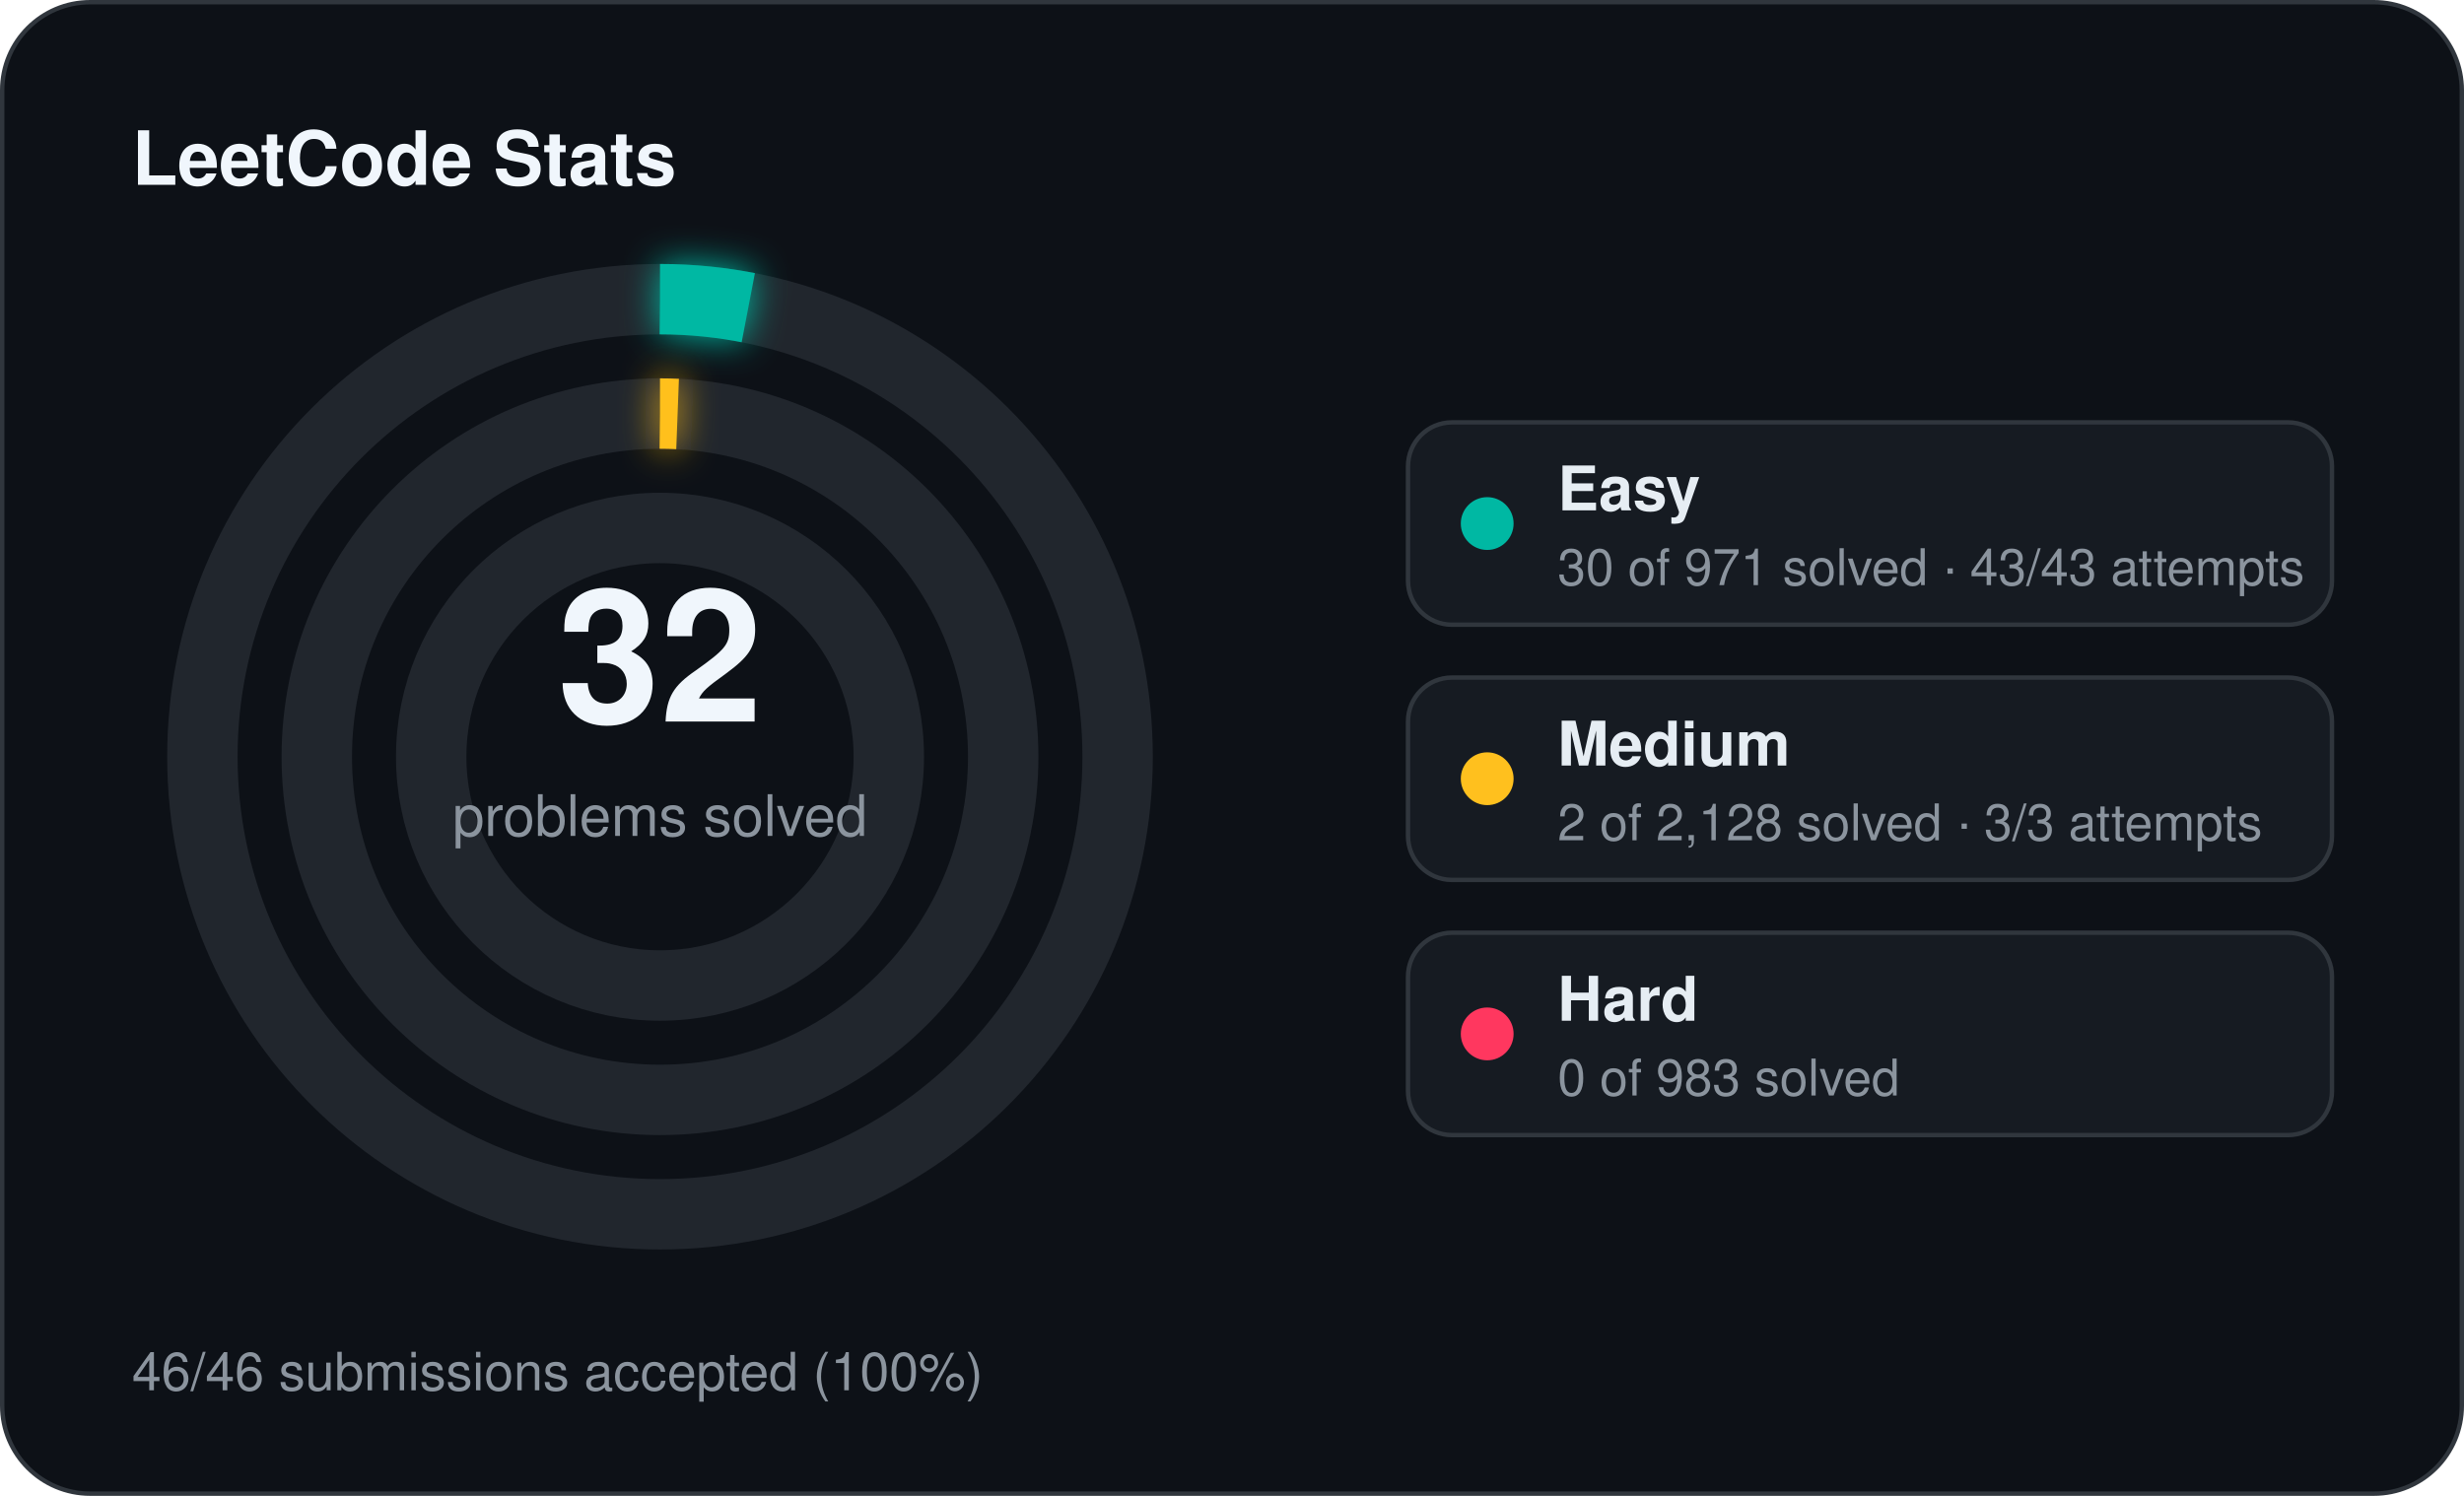
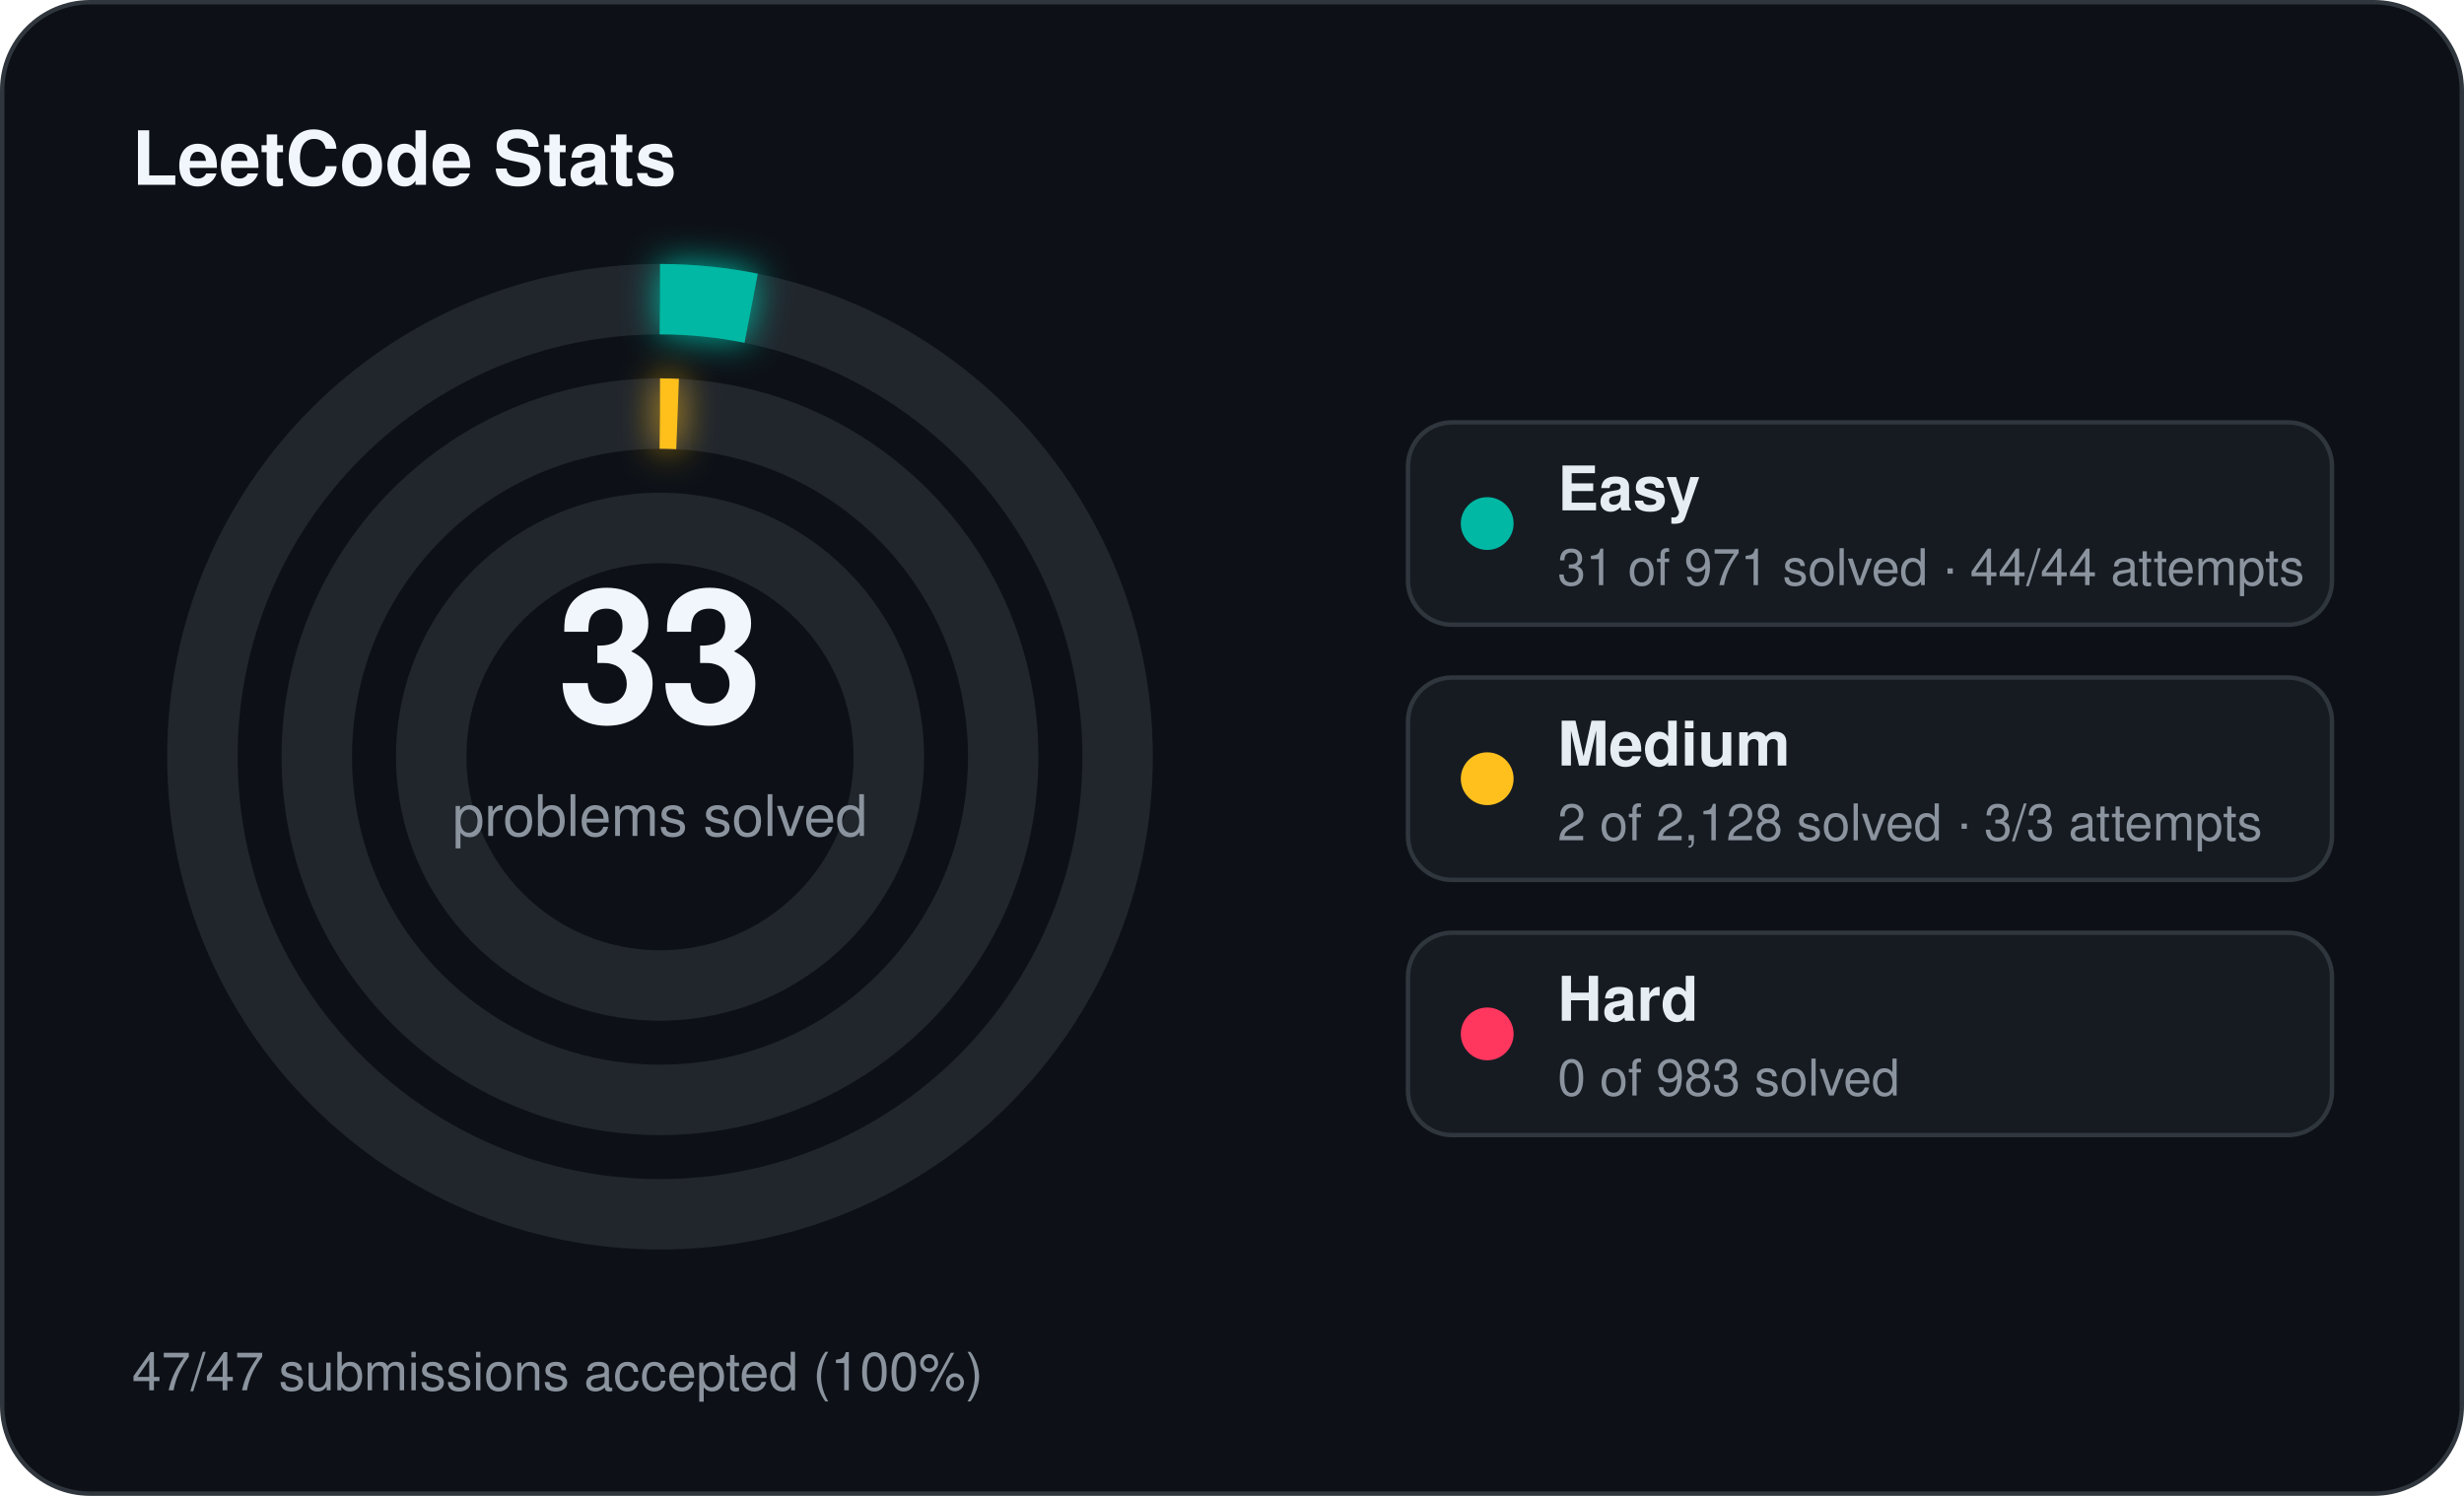
<svg xmlns="http://www.w3.org/2000/svg" width="560" height="340" viewBox="0 0 560 340">
  <defs>
    <filter id="stats-glow" x="-60%" y="-60%" width="220%" height="220%">
      <feGaussianBlur stdDeviation="4" result="blur" />
      <feMerge>
        <feMergeNode in="blur" />
        <feMergeNode in="SourceGraphic" />
      </feMerge>
    </filter>
  </defs>
  <rect x="0.5" y="0.5" width="559" height="339" rx="20" fill="#0d1117" stroke="#30363d" stroke-width="1" />
  <text x="30" y="42" fill="#f0f6fc" font-family="Segoe UI, Helvetica, Arial, sans-serif" font-size="17" font-weight="700">LeetCode Stats</text>
  <circle cx="150" cy="172" r="104" fill="none" stroke="#21262d" stroke-width="16" />
-   <circle cx="150" cy="172" r="104" fill="none" stroke="#00b8a3" stroke-width="16" stroke-linecap="butt" stroke-dasharray="20.19 653.45" transform="rotate(-90 150 172)" filter="url(#stats-glow)" />
+   <circle cx="150" cy="172" r="104" fill="none" stroke="#00b8a3" stroke-width="16" stroke-linecap="butt" stroke-dasharray="20.86 653.45" transform="rotate(-90 150 172)" filter="url(#stats-glow)" />
  <circle cx="150" cy="172" r="78" fill="none" stroke="#21262d" stroke-width="16" />
  <circle cx="150" cy="172" r="78" fill="none" stroke="#ffc01e" stroke-width="16" stroke-linecap="butt" stroke-dasharray="4.00 490.09" transform="rotate(-90 150 172)" filter="url(#stats-glow)" />
  <circle cx="150" cy="172" r="52" fill="none" stroke="#21262d" stroke-width="16" />
-   <text x="150" y="164" text-anchor="middle" fill="#f0f6fc" font-family="Segoe UI, Helvetica, Arial, sans-serif" font-size="42" font-weight="700">32</text>
+   <text x="150" y="164" text-anchor="middle" fill="#f0f6fc" font-family="Segoe UI, Helvetica, Arial, sans-serif" font-size="42" font-weight="700">33</text>
  <text x="150" y="190" text-anchor="middle" fill="#8b949e" font-family="Segoe UI, Helvetica, Arial, sans-serif" font-size="13">problems solved</text>
  <rect x="320" y="96" width="210" height="46" rx="10" fill="#161b22" stroke="#30363d" stroke-width="1" />
  <circle cx="338" cy="119" r="6" fill="#00b8a3" />
  <text x="354" y="116" fill="#e6edf3" font-family="Segoe UI, Helvetica, Arial, sans-serif" font-size="14" font-weight="600">Easy</text>
-   <text x="354" y="133" fill="#8b949e" font-family="Segoe UI, Helvetica, Arial, sans-serif" font-size="11.5">30 of 971 solved · 43/43 attempts</text>
+   <text x="354" y="133" fill="#8b949e" font-family="Segoe UI, Helvetica, Arial, sans-serif" font-size="11.5">31 of 971 solved · 44/44 attempts</text>
  <rect x="320" y="154" width="210" height="46" rx="10" fill="#161b22" stroke="#30363d" stroke-width="1" />
  <circle cx="338" cy="177" r="6" fill="#ffc01e" />
  <text x="354" y="174" fill="#e6edf3" font-family="Segoe UI, Helvetica, Arial, sans-serif" font-size="14" font-weight="600">Medium</text>
  <text x="354" y="191" fill="#8b949e" font-family="Segoe UI, Helvetica, Arial, sans-serif" font-size="11.5">2 of 2,128 solved · 3/3 attempts</text>
  <rect x="320" y="212" width="210" height="46" rx="10" fill="#161b22" stroke="#30363d" stroke-width="1" />
  <circle cx="338" cy="235" r="6" fill="#ff375f" />
  <text x="354" y="232" fill="#e6edf3" font-family="Segoe UI, Helvetica, Arial, sans-serif" font-size="14" font-weight="600">Hard</text>
  <text x="354" y="249" fill="#8b949e" font-family="Segoe UI, Helvetica, Arial, sans-serif" font-size="11.5">0 of 983 solved</text>
-   <text x="30" y="316" fill="#8b949e" font-family="Segoe UI, Helvetica, Arial, sans-serif" font-size="12">46/46 submissions accepted (100%)</text>
+   <text x="30" y="316" fill="#8b949e" font-family="Segoe UI, Helvetica, Arial, sans-serif" font-size="12">47/47 submissions accepted (100%)</text>
</svg>
